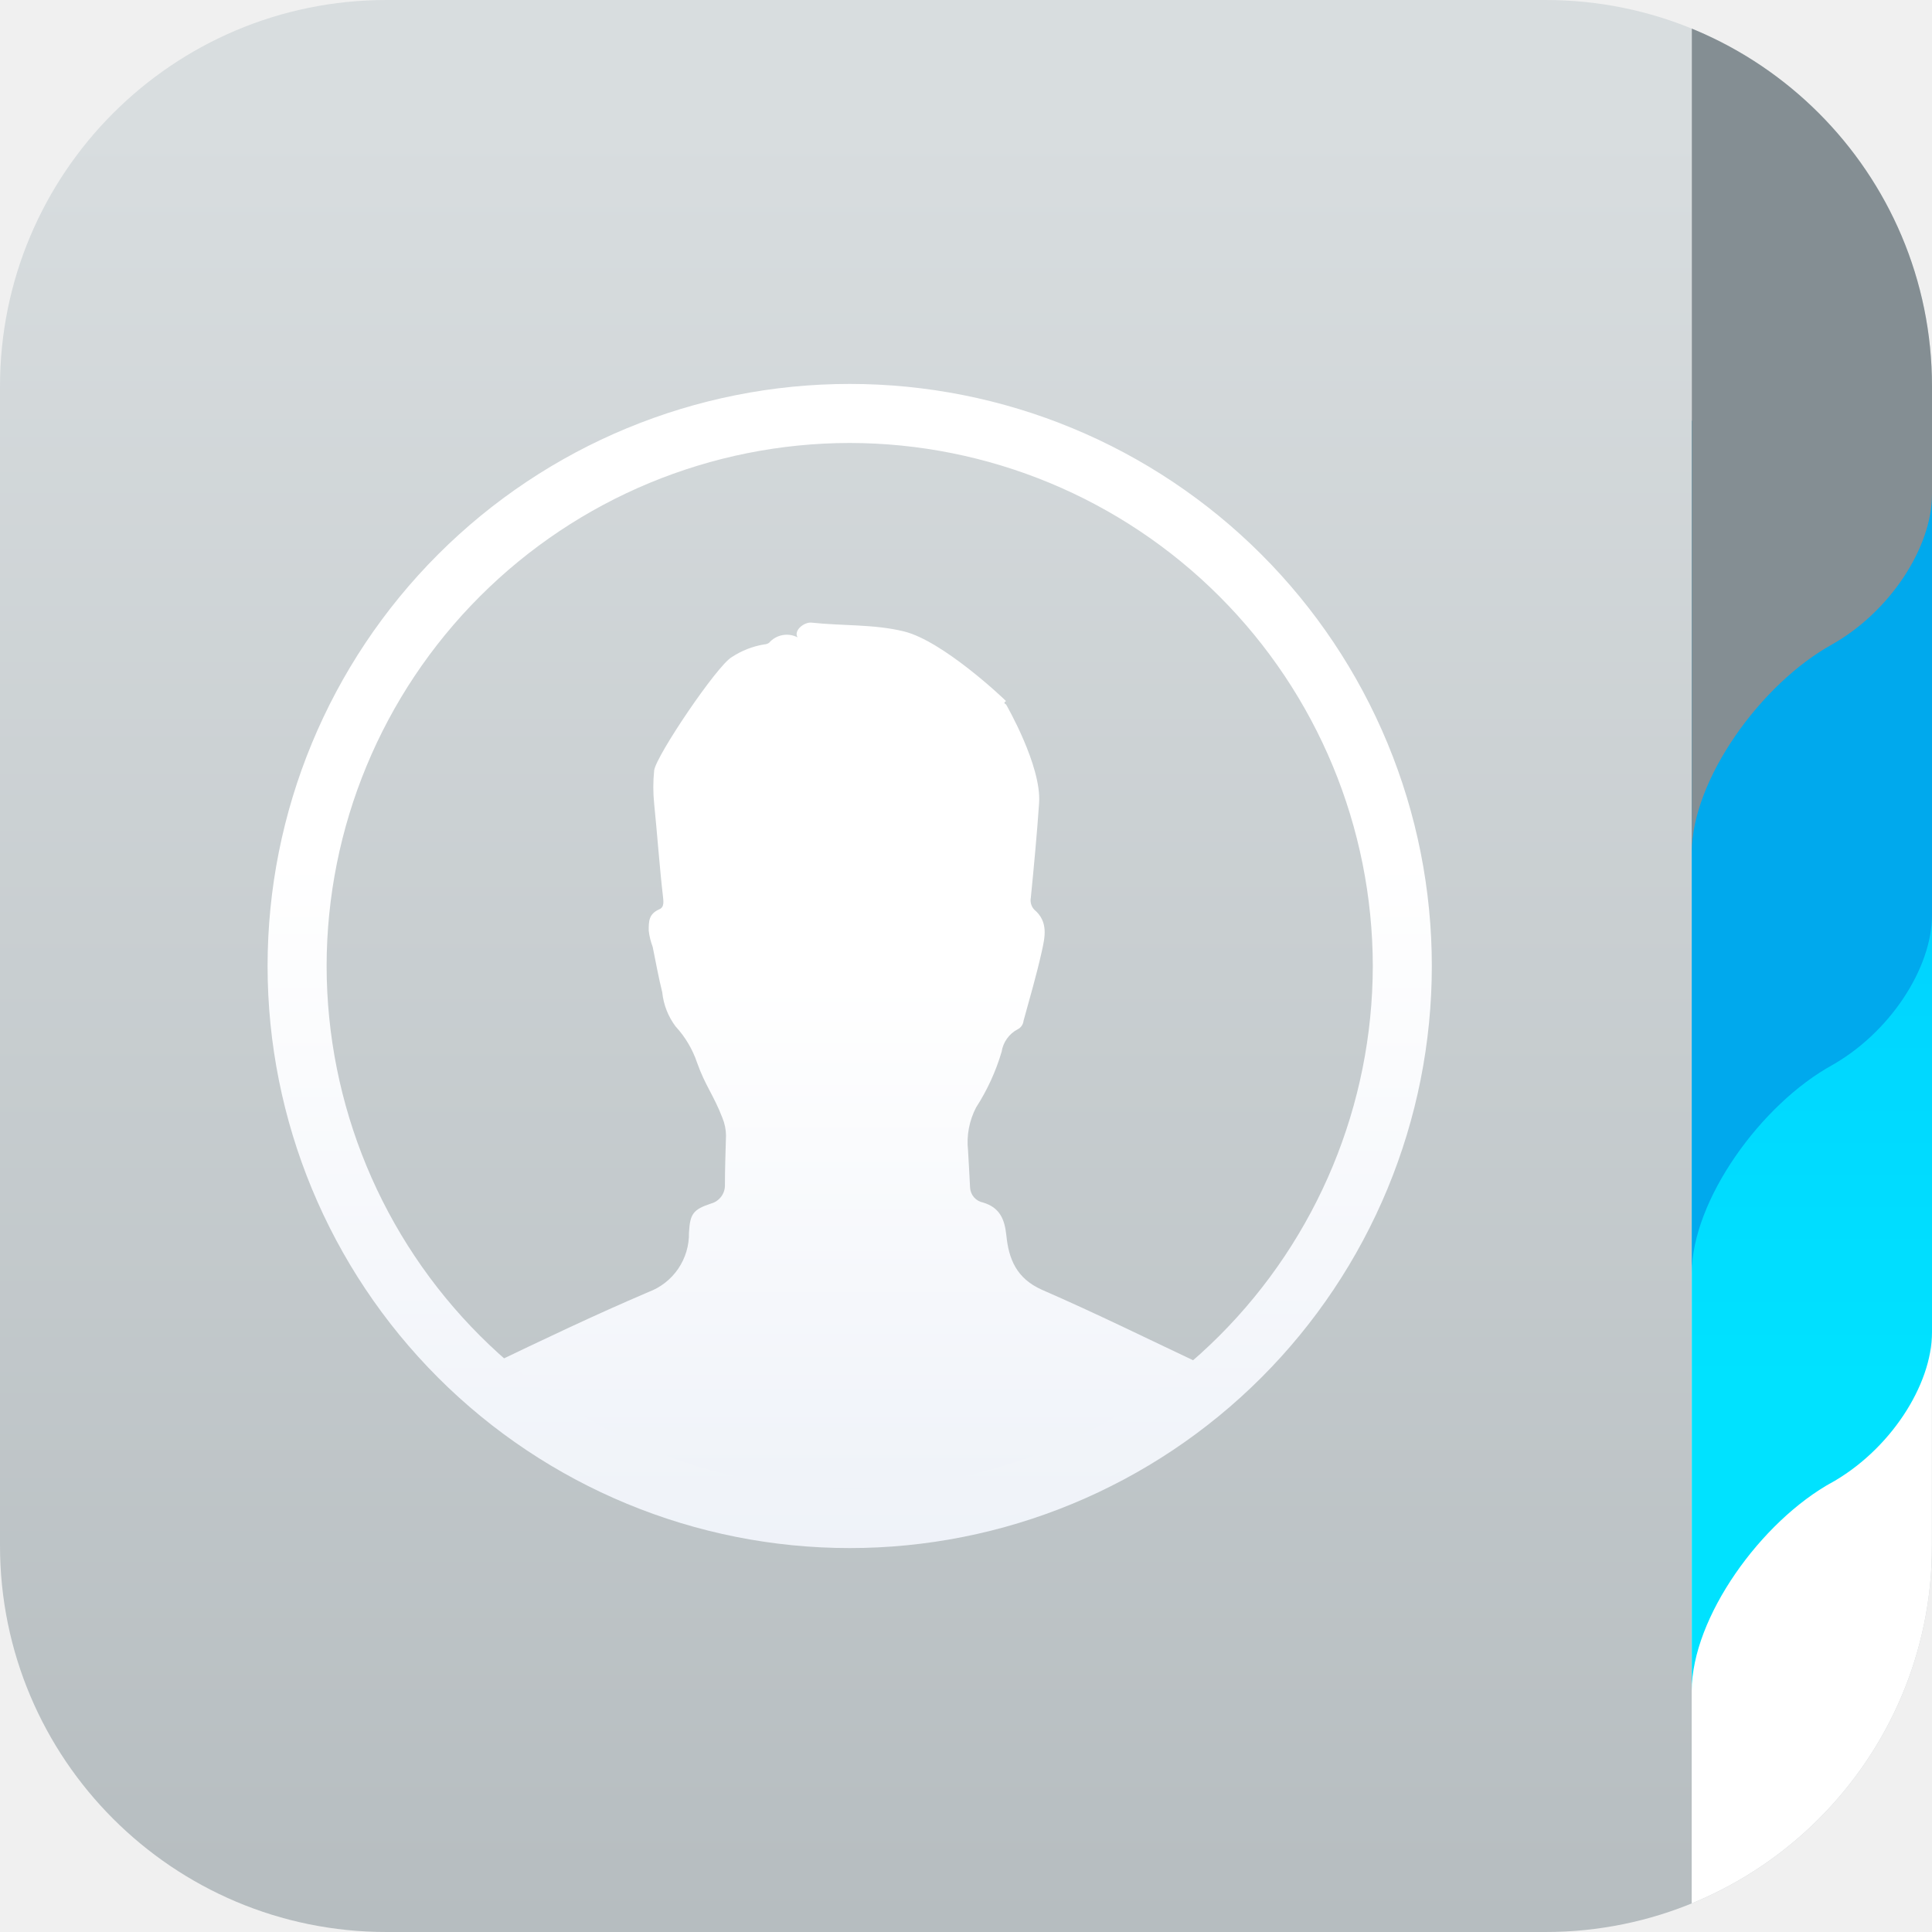
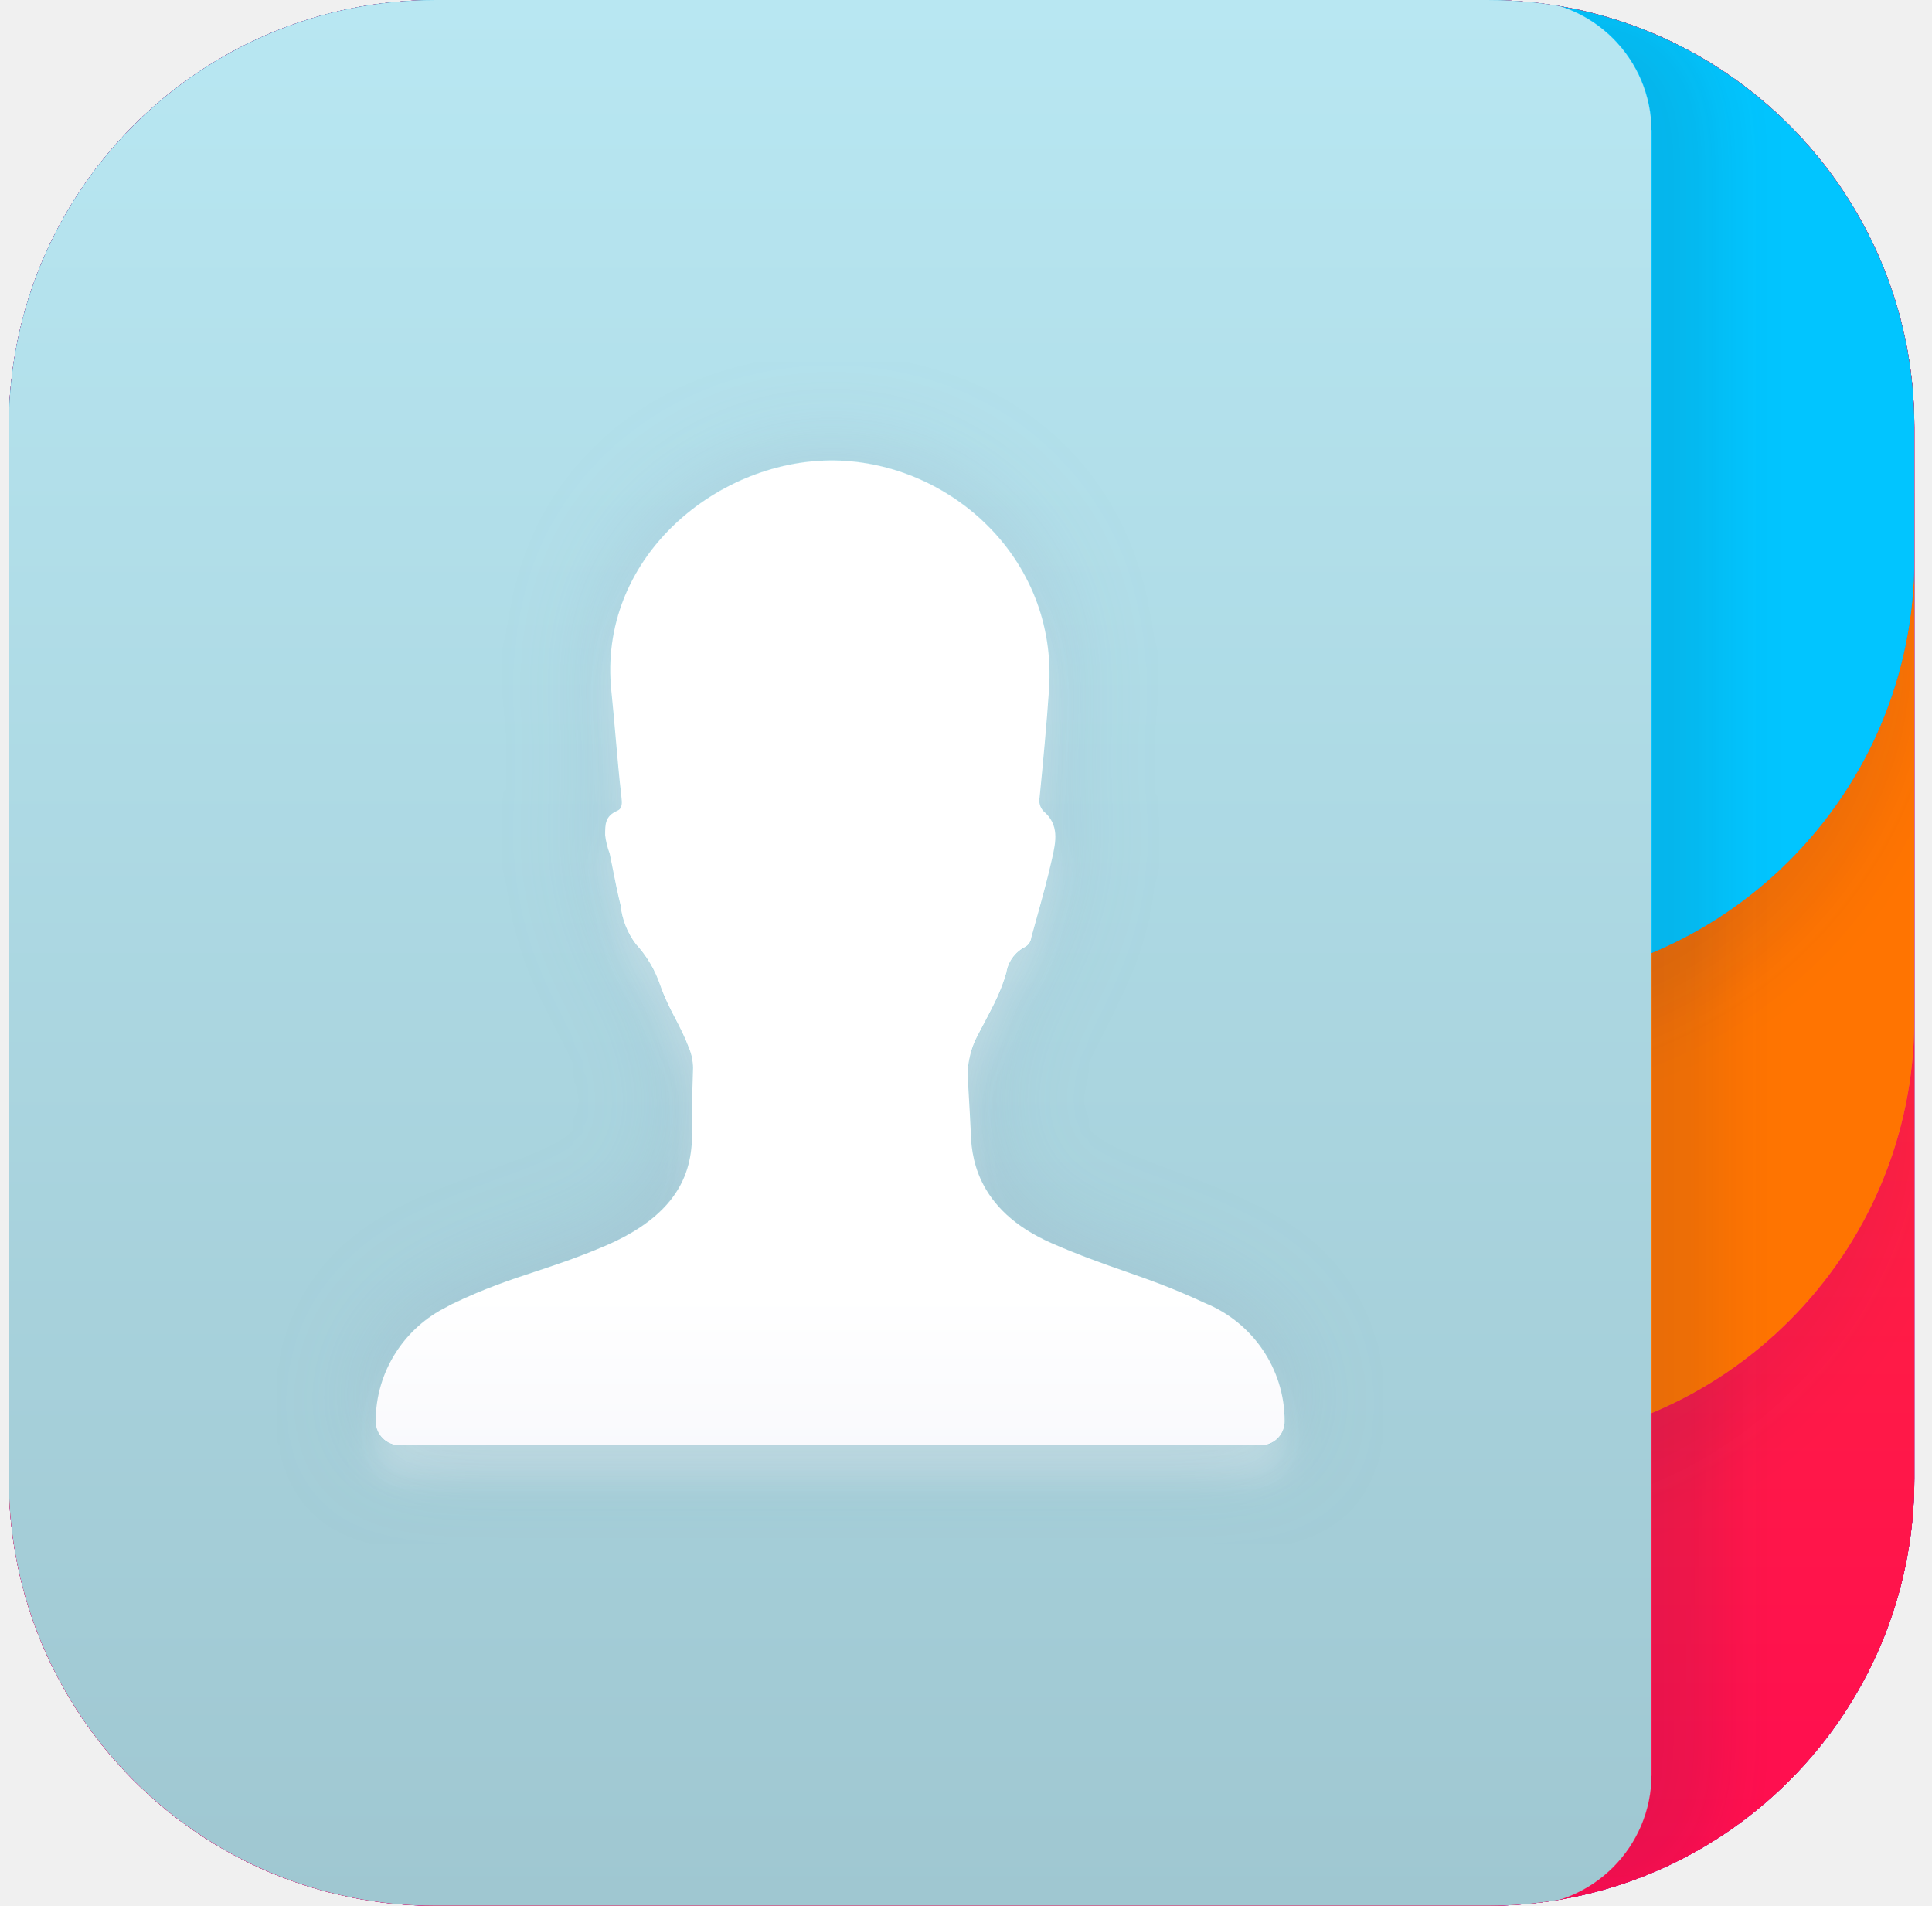
- <svg xmlns="http://www.w3.org/2000/svg" width="72" height="72" viewBox="0 0 72 72" fill="none">
-   <path d="M57.6 0H14.4C6.447 0 0 6.447 0 14.4V57.6C0 65.553 6.447 72 14.4 72H57.6C65.553 72 72 65.553 72 57.6V14.4C72 6.447 65.553 0 57.6 0Z" fill="url(#paint0_linear_334_1699)" />
-   <path d="M24.38 29.968C24.336 29.548 24.336 29.124 24.38 28.704C24.468 28.14 26.728 24.796 27.272 24.488C27.635 24.249 28.043 24.088 28.472 24.016C28.539 24.015 28.605 23.994 28.66 23.956C28.789 23.808 28.964 23.707 29.157 23.67C29.35 23.633 29.549 23.662 29.724 23.752C29.564 23.5 29.968 23.172 30.248 23.204C31.388 23.328 32.552 23.256 33.676 23.528C35.128 23.876 37.404 26.032 37.492 26.128C37.42 26.168 37.404 26.208 37.492 26.252C37.492 26.252 38.82 28.54 38.724 29.924C38.656 30.956 38.52 32.42 38.416 33.452C38.401 33.531 38.404 33.612 38.425 33.689C38.447 33.766 38.486 33.837 38.54 33.896C39.084 34.352 38.94 34.932 38.82 35.476C38.628 36.34 38.376 37.192 38.144 38.044C38.137 38.111 38.113 38.175 38.075 38.23C38.036 38.285 37.984 38.33 37.924 38.36C37.766 38.443 37.63 38.562 37.527 38.707C37.423 38.852 37.355 39.02 37.328 39.196C37.112 39.93 36.791 40.629 36.376 41.272C36.12 41.764 36.015 42.321 36.076 42.872C36.1 43.336 36.132 43.796 36.152 44.26C36.16 44.394 36.212 44.522 36.3 44.622C36.389 44.723 36.508 44.791 36.64 44.816C37.26 45.004 37.44 45.436 37.504 46.04C37.592 46.92 37.88 47.64 38.824 48.064C40.876 48.956 42.88 49.948 44.9 50.9C45.053 50.943 45.191 51.028 45.3 51.144C44.638 51.749 43.932 52.306 43.188 52.808C39.697 55.22 35.534 56.469 31.292 56.38C26.452 56.336 21.787 54.563 18.14 51.38C17.8 51.092 17.804 51.092 18.228 50.888C20.196 49.944 22.164 49.004 24.172 48.148C24.621 47.98 25.006 47.677 25.276 47.281C25.545 46.885 25.685 46.415 25.676 45.936C25.716 45.236 25.828 45.076 26.5 44.852C26.654 44.81 26.789 44.716 26.883 44.587C26.977 44.457 27.024 44.3 27.016 44.14C27.016 43.532 27.04 42.94 27.056 42.312C27.053 42.087 27.007 41.864 26.92 41.656C26.604 40.828 26.28 40.456 25.98 39.608C25.811 39.106 25.539 38.645 25.18 38.256C24.9 37.884 24.727 37.443 24.68 36.98C24.54 36.42 24.44 35.852 24.324 35.288C24.25 35.094 24.2 34.891 24.176 34.684C24.176 34.324 24.176 34.06 24.576 33.884C24.772 33.8 24.72 33.56 24.704 33.38C24.588 32.408 24.484 30.968 24.38 29.968Z" fill="url(#paint1_linear_334_1699)" />
-   <path d="M31.664 16.508C36.832 16.513 41.787 18.569 45.442 22.223C49.097 25.877 51.153 30.832 51.16 36C51.153 41.169 49.097 46.124 45.443 49.779C41.788 53.434 36.832 55.49 31.664 55.496C26.495 55.49 21.541 53.434 17.887 49.779C14.232 46.124 12.177 41.168 12.172 36C12.177 30.832 14.232 25.877 17.887 22.223C21.541 18.569 26.496 16.513 31.664 16.508ZM31.664 14.308C25.911 14.308 20.393 16.593 16.325 20.662C12.257 24.73 9.972 30.247 9.972 36C9.972 41.753 12.257 47.271 16.325 51.339C20.393 55.407 25.911 57.692 31.664 57.692C34.513 57.693 37.334 57.132 39.966 56.042C42.599 54.952 44.99 53.354 47.005 51.34C49.02 49.326 50.618 46.934 51.708 44.302C52.799 41.67 53.36 38.849 53.36 36C53.36 33.151 52.799 30.33 51.708 27.698C50.618 25.066 49.02 22.674 47.005 20.66C44.99 18.646 42.599 17.048 39.966 15.958C37.334 14.868 34.513 14.308 31.664 14.308Z" fill="url(#paint2_linear_334_1699)" />
-   <mask id="mask0_334_1699" style="mask-type:alpha" maskUnits="userSpaceOnUse" x="0" y="0" width="72" height="72">
-     <path d="M57.6 0H14.4C6.447 0 0 6.447 0 14.4V57.6C0 65.553 6.447 72 14.4 72H57.6C65.553 72 72 65.553 72 57.6V14.4C72 6.447 65.553 0 57.6 0Z" fill="url(#paint3_linear_334_1699)" />
-   </mask>
-   <g mask="url(#mask0_334_1699)">
-     <path d="M63.044 0V72C65.423 71.987 67.7 71.034 69.377 69.347C71.054 67.661 71.996 65.379 71.996 63V9.012C71.999 6.631 71.059 4.346 69.381 2.657C67.703 0.968 65.425 0.013 63.044 0Z" fill="url(#paint4_linear_334_1699)" />
-     <path d="M68.3 55.228L68.176 55.3C70.428 54.068 72 51.616 72 49.652V24.504C72 19.556 68 31.224 63.048 31.224V63.012C63.044 60.292 65.628 56.688 68.3 55.228Z" fill="url(#paint5_linear_334_1699)" />
-     <path d="M68.3 39.684L68.176 39.752C70.428 38.52 72 36.072 72 34.104V8.956C72 4.012 68 15.68 63.048 15.68V47.452C63.044 44.744 65.628 41.14 68.3 39.684Z" fill="#00A9ED" />
-     <path d="M68.3 24.004L68.176 24.072C70.428 22.844 72 20.392 72 18.428V8.956C72.001 7.78 71.769 6.616 71.32 5.529C70.87 4.442 70.211 3.455 69.379 2.623C68.548 1.792 67.561 1.132 66.475 0.682C65.388 0.232 64.224 -1.1739e-07 63.048 0V31.776C63.044 29.068 65.628 25.464 68.3 24.004Z" fill="url(#paint6_linear_334_1699)" />
+ <svg xmlns="http://www.w3.org/2000/svg" width="73" height="72" viewBox="0 0 73 72" fill="none">
+   <g clip-path="url(#clip0_3001_5597)">
+     <rect x="0.333" width="72" height="72" fill="url(#paint0_linear_3001_5597)" />
+     <rect x="0.333" width="72" height="72" fill="url(#paint1_linear_3001_5597)" />
+     <rect x="0.333" width="72" height="72" fill="#AF1571" />
+     <rect x="0.333" width="72" height="72" fill="#F2265F" />
+     <rect x="0.333" width="72" height="72" fill="url(#paint2_linear_3001_5597)" />
+     <g filter="url(#filter0_d_3001_5597)">
+       <path d="M0.333 18.621H72.333V38.483C72.333 47.395 65.108 54.621 56.196 54.621H0.333V18.621Z" fill="#DF6B56" />
+       <path d="M0.333 18.621H72.333V38.483C72.333 47.395 65.108 54.621 56.196 54.621H0.333V18.621Z" fill="#FF7401" />
+     </g>
+     <g filter="url(#filter1_d_3001_5597)">
+       <path d="M0.333 0H72.333V21.103C72.333 30.016 65.108 37.241 56.196 37.241H0.333V0Z" fill="#0086FF" />
+       <path d="M0.333 0H72.333V21.103C72.333 30.016 65.108 37.241 56.196 37.241H0.333V0Z" fill="#01C5FF" />
+     </g>
+     <g filter="url(#filter2_d_3001_5597)">
+       <path d="M0.333 0H57.437C60.179 0 62.402 2.223 62.402 4.966V67.034C62.402 69.777 60.179 72 57.437 72H0.333V0Z" fill="url(#paint3_linear_3001_5597)" />
+     </g>
+     <g filter="url(#filter3_dd_3001_5597)">
+       <path fill-rule="evenodd" clip-rule="evenodd" d="M31.34 17.396C27.022 17.445 22.577 21.109 23.1 26.113C23.151 26.599 23.201 27.174 23.253 27.762C23.324 28.569 23.396 29.398 23.474 30.047C23.476 30.07 23.479 30.095 23.481 30.12C23.502 30.315 23.527 30.542 23.326 30.628C22.865 30.831 22.865 31.135 22.865 31.55C22.893 31.788 22.951 32.022 23.036 32.246C23.075 32.434 23.112 32.622 23.149 32.81C23.24 33.274 23.331 33.738 23.446 34.197C23.5 34.731 23.7 35.239 24.023 35.668C24.436 36.117 24.75 36.648 24.945 37.227C25.127 37.74 25.316 38.102 25.508 38.469C25.681 38.8 25.856 39.135 26.029 39.588C26.129 39.827 26.182 40.084 26.185 40.344C26.18 40.538 26.175 40.729 26.169 40.918C26.154 41.435 26.139 41.938 26.139 42.451C26.204 43.821 26.029 45.721 22.86 47.072C21.825 47.513 21.01 47.782 20.223 48.043C19.249 48.365 18.318 48.673 17.064 49.275C17.014 49.299 16.957 49.331 16.897 49.368C15.297 50.152 14.195 51.797 14.195 53.699C14.195 54.199 14.6 54.604 15.1 54.604H47.636C48.136 54.604 48.541 54.199 48.541 53.699C48.541 51.677 47.295 49.946 45.53 49.231C44.314 48.663 43.411 48.347 42.475 48.02C41.667 47.736 40.833 47.445 39.752 46.975C36.781 45.683 36.705 43.534 36.677 42.731C36.675 42.678 36.674 42.63 36.671 42.59C36.657 42.27 36.639 41.951 36.62 41.633C36.607 41.419 36.595 41.204 36.584 40.989C36.514 40.354 36.634 39.712 36.929 39.145C37.021 38.969 37.105 38.809 37.184 38.661C37.581 37.909 37.819 37.459 38.027 36.752C38.058 36.548 38.137 36.355 38.256 36.188C38.375 36.021 38.532 35.884 38.714 35.788C38.784 35.753 38.843 35.702 38.888 35.638C38.932 35.575 38.959 35.501 38.968 35.424C39.032 35.188 39.097 34.953 39.163 34.717C39.37 33.97 39.579 33.22 39.747 32.463C39.75 32.448 39.754 32.433 39.757 32.418C39.893 31.804 40.036 31.155 39.424 30.642C39.362 30.573 39.317 30.492 39.292 30.403C39.267 30.314 39.264 30.22 39.281 30.13C39.401 28.94 39.558 27.252 39.636 26.063C39.988 20.992 35.726 17.348 31.34 17.396Z" fill="url(#paint4_linear_3001_5597)" />
+     </g>
  </g>
  <defs>
-     <linearGradient id="paint0_linear_334_1699" x1="36" y1="4.764" x2="36" y2="138.9" gradientUnits="userSpaceOnUse">
-       <stop stop-color="#D8DDDF" />
-       <stop offset="1" stop-color="#949DA1" />
+     <filter id="filter0_d_3001_5597" x="-2.149" y="18.621" width="76.966" height="40.965" filterUnits="userSpaceOnUse" color-interpolation-filters="sRGB">
+       <feFlood flood-opacity="0" result="BackgroundImageFix" />
+       <feColorMatrix in="SourceAlpha" type="matrix" values="0 0 0 0 0 0 0 0 0 0 0 0 0 0 0 0 0 0 127 0" result="hardAlpha" />
+       <feOffset dy="2.483" />
+       <feGaussianBlur stdDeviation="1.241" />
+       <feComposite in2="hardAlpha" operator="out" />
+       <feColorMatrix type="matrix" values="0 0 0 0 0.118 0 0 0 0 0.129 0 0 0 0 0.341 0 0 0 0.05 0" />
+       <feBlend mode="normal" in2="BackgroundImageFix" result="effect1_dropShadow_3001_5597" />
+       <feBlend mode="normal" in="SourceGraphic" in2="effect1_dropShadow_3001_5597" result="shape" />
+     </filter>
+     <filter id="filter1_d_3001_5597" x="-2.149" y="0" width="76.966" height="42.207" filterUnits="userSpaceOnUse" color-interpolation-filters="sRGB">
+       <feFlood flood-opacity="0" result="BackgroundImageFix" />
+       <feColorMatrix in="SourceAlpha" type="matrix" values="0 0 0 0 0 0 0 0 0 0 0 0 0 0 0 0 0 0 127 0" result="hardAlpha" />
+       <feOffset dy="2.483" />
+       <feGaussianBlur stdDeviation="1.241" />
+       <feComposite in2="hardAlpha" operator="out" />
+       <feColorMatrix type="matrix" values="0 0 0 0 0.12 0 0 0 0 0.128 0 0 0 0 0.342 0 0 0 0.08 0" />
+       <feBlend mode="normal" in2="BackgroundImageFix" result="effect1_dropShadow_3001_5597" />
+       <feBlend mode="normal" in="SourceGraphic" in2="effect1_dropShadow_3001_5597" result="shape" />
+     </filter>
+     <filter id="filter2_d_3001_5597" x="0.333" y="-2.483" width="67.034" height="76.966" filterUnits="userSpaceOnUse" color-interpolation-filters="sRGB">
+       <feFlood flood-opacity="0" result="BackgroundImageFix" />
+       <feColorMatrix in="SourceAlpha" type="matrix" values="0 0 0 0 0 0 0 0 0 0 0 0 0 0 0 0 0 0 127 0" result="hardAlpha" />
+       <feOffset dx="2.483" />
+       <feGaussianBlur stdDeviation="1.241" />
+       <feComposite in2="hardAlpha" operator="out" />
+       <feColorMatrix type="matrix" values="0 0 0 0 0.163 0 0 0 0 0.171 0 0 0 0 0.229 0 0 0 0.1 0" />
+       <feBlend mode="normal" in2="BackgroundImageFix" result="effect1_dropShadow_3001_5597" />
+       <feBlend mode="normal" in="SourceGraphic" in2="effect1_dropShadow_3001_5597" result="shape" />
+     </filter>
+     <filter id="filter3_dd_3001_5597" x="10.471" y="13.672" width="41.794" height="44.656" filterUnits="userSpaceOnUse" color-interpolation-filters="sRGB">
+       <feFlood flood-opacity="0" result="BackgroundImageFix" />
+       <feColorMatrix in="SourceAlpha" type="matrix" values="0 0 0 0 0 0 0 0 0 0 0 0 0 0 0 0 0 0 127 0" result="hardAlpha" />
+       <feOffset />
+       <feGaussianBlur stdDeviation="1.862" />
+       <feComposite in2="hardAlpha" operator="out" />
+       <feColorMatrix type="matrix" values="0 0 0 0 0.565 0 0 0 0 0.602 0 0 0 0 0.696 0 0 0 0.25 0" />
+       <feBlend mode="normal" in2="BackgroundImageFix" result="effect1_dropShadow_3001_5597" />
+       <feColorMatrix in="SourceAlpha" type="matrix" values="0 0 0 0 0 0 0 0 0 0 0 0 0 0 0 0 0 0 127 0" result="hardAlpha" />
+       <feOffset dy="1.241" />
+       <feGaussianBlur stdDeviation="0.621" />
+       <feComposite in2="hardAlpha" operator="out" />
+       <feColorMatrix type="matrix" values="0 0 0 0 1 0 0 0 0 1 0 0 0 0 1 0 0 0 0.25 0" />
+       <feBlend mode="normal" in2="effect1_dropShadow_3001_5597" result="effect2_dropShadow_3001_5597" />
+       <feBlend mode="normal" in="SourceGraphic" in2="effect2_dropShadow_3001_5597" result="shape" />
+     </filter>
+     <linearGradient id="paint0_linear_3001_5597" x1="36.333" y1="-73.862" x2="36.333" y2="36" gradientUnits="userSpaceOnUse">
+       <stop stop-color="#0086FF" />
+       <stop offset="1" stop-color="#7B00DC" />
    </linearGradient>
-     <linearGradient id="paint1_linear_334_1699" x1="31.588" y1="36.576" x2="31.588" y2="99.88" gradientUnits="userSpaceOnUse">
+     <linearGradient id="paint1_linear_3001_5597" x1="36.333" y1="-73.862" x2="36.333" y2="36" gradientUnits="userSpaceOnUse">
+       <stop stop-color="#0086FF" />
+       <stop offset="1" stop-color="#5404B9" />
+     </linearGradient>
+     <linearGradient id="paint2_linear_3001_5597" x1="36.333" y1="13.285" x2="36.333" y2="75.957" gradientUnits="userSpaceOnUse">
+       <stop stop-color="#FF3434" />
+       <stop offset="1" stop-color="#FF0953" />
+     </linearGradient>
+     <linearGradient id="paint3_linear_3001_5597" x1="31.368" y1="0" x2="31.368" y2="72" gradientUnits="userSpaceOnUse">
+       <stop stop-color="#B8E7F2" />
+       <stop offset="1" stop-color="#9FC7D1" />
+     </linearGradient>
+     <linearGradient id="paint4_linear_3001_5597" x1="31.39" y1="48.88" x2="31.39" y2="96.821" gradientUnits="userSpaceOnUse">
      <stop stop-color="white" />
-       <stop offset="1" stop-color="#CBD6EA" />
+       <stop offset="1" stop-color="#CBCEEA" />
    </linearGradient>
-     <linearGradient id="paint2_linear_334_1699" x1="31.649" y1="31.794" x2="31.649" y2="114.559" gradientUnits="userSpaceOnUse">
-       <stop stop-color="white" />
-       <stop offset="1" stop-color="#CBD6EA" />
-     </linearGradient>
-     <linearGradient id="paint3_linear_334_1699" x1="36" y1="4.764" x2="36" y2="138.9" gradientUnits="userSpaceOnUse">
-       <stop stop-color="#D8DDDF" />
-       <stop offset="1" stop-color="#949DA1" />
-     </linearGradient>
-     <linearGradient id="paint4_linear_334_1699" x1="-55710.2" y1="253568" x2="-53606.7" y2="254126" gradientUnits="userSpaceOnUse">
-       <stop stop-color="white" />
-       <stop offset="1" stop-color="#CBD6EA" />
-     </linearGradient>
-     <linearGradient id="paint5_linear_334_1699" x1="67.524" y1="51.504" x2="67.524" y2="15.912" gradientUnits="userSpaceOnUse">
-       <stop stop-color="#00E2FF" />
-       <stop offset="1" stop-color="#00C4FF" />
-     </linearGradient>
-     <linearGradient id="paint6_linear_334_1699" x1="4.399" y1="5.008" x2="19.599" y2="7.808" gradientUnits="userSpaceOnUse">
-       <stop stop-color="#D8DDDF" />
-       <stop offset="1" stop-color="#848E93" />
-     </linearGradient>
+     <clipPath id="clip0_3001_5597">
+       <rect x="0.333" width="72" height="72" rx="16.138" fill="white" />
+     </clipPath>
  </defs>
</svg>
